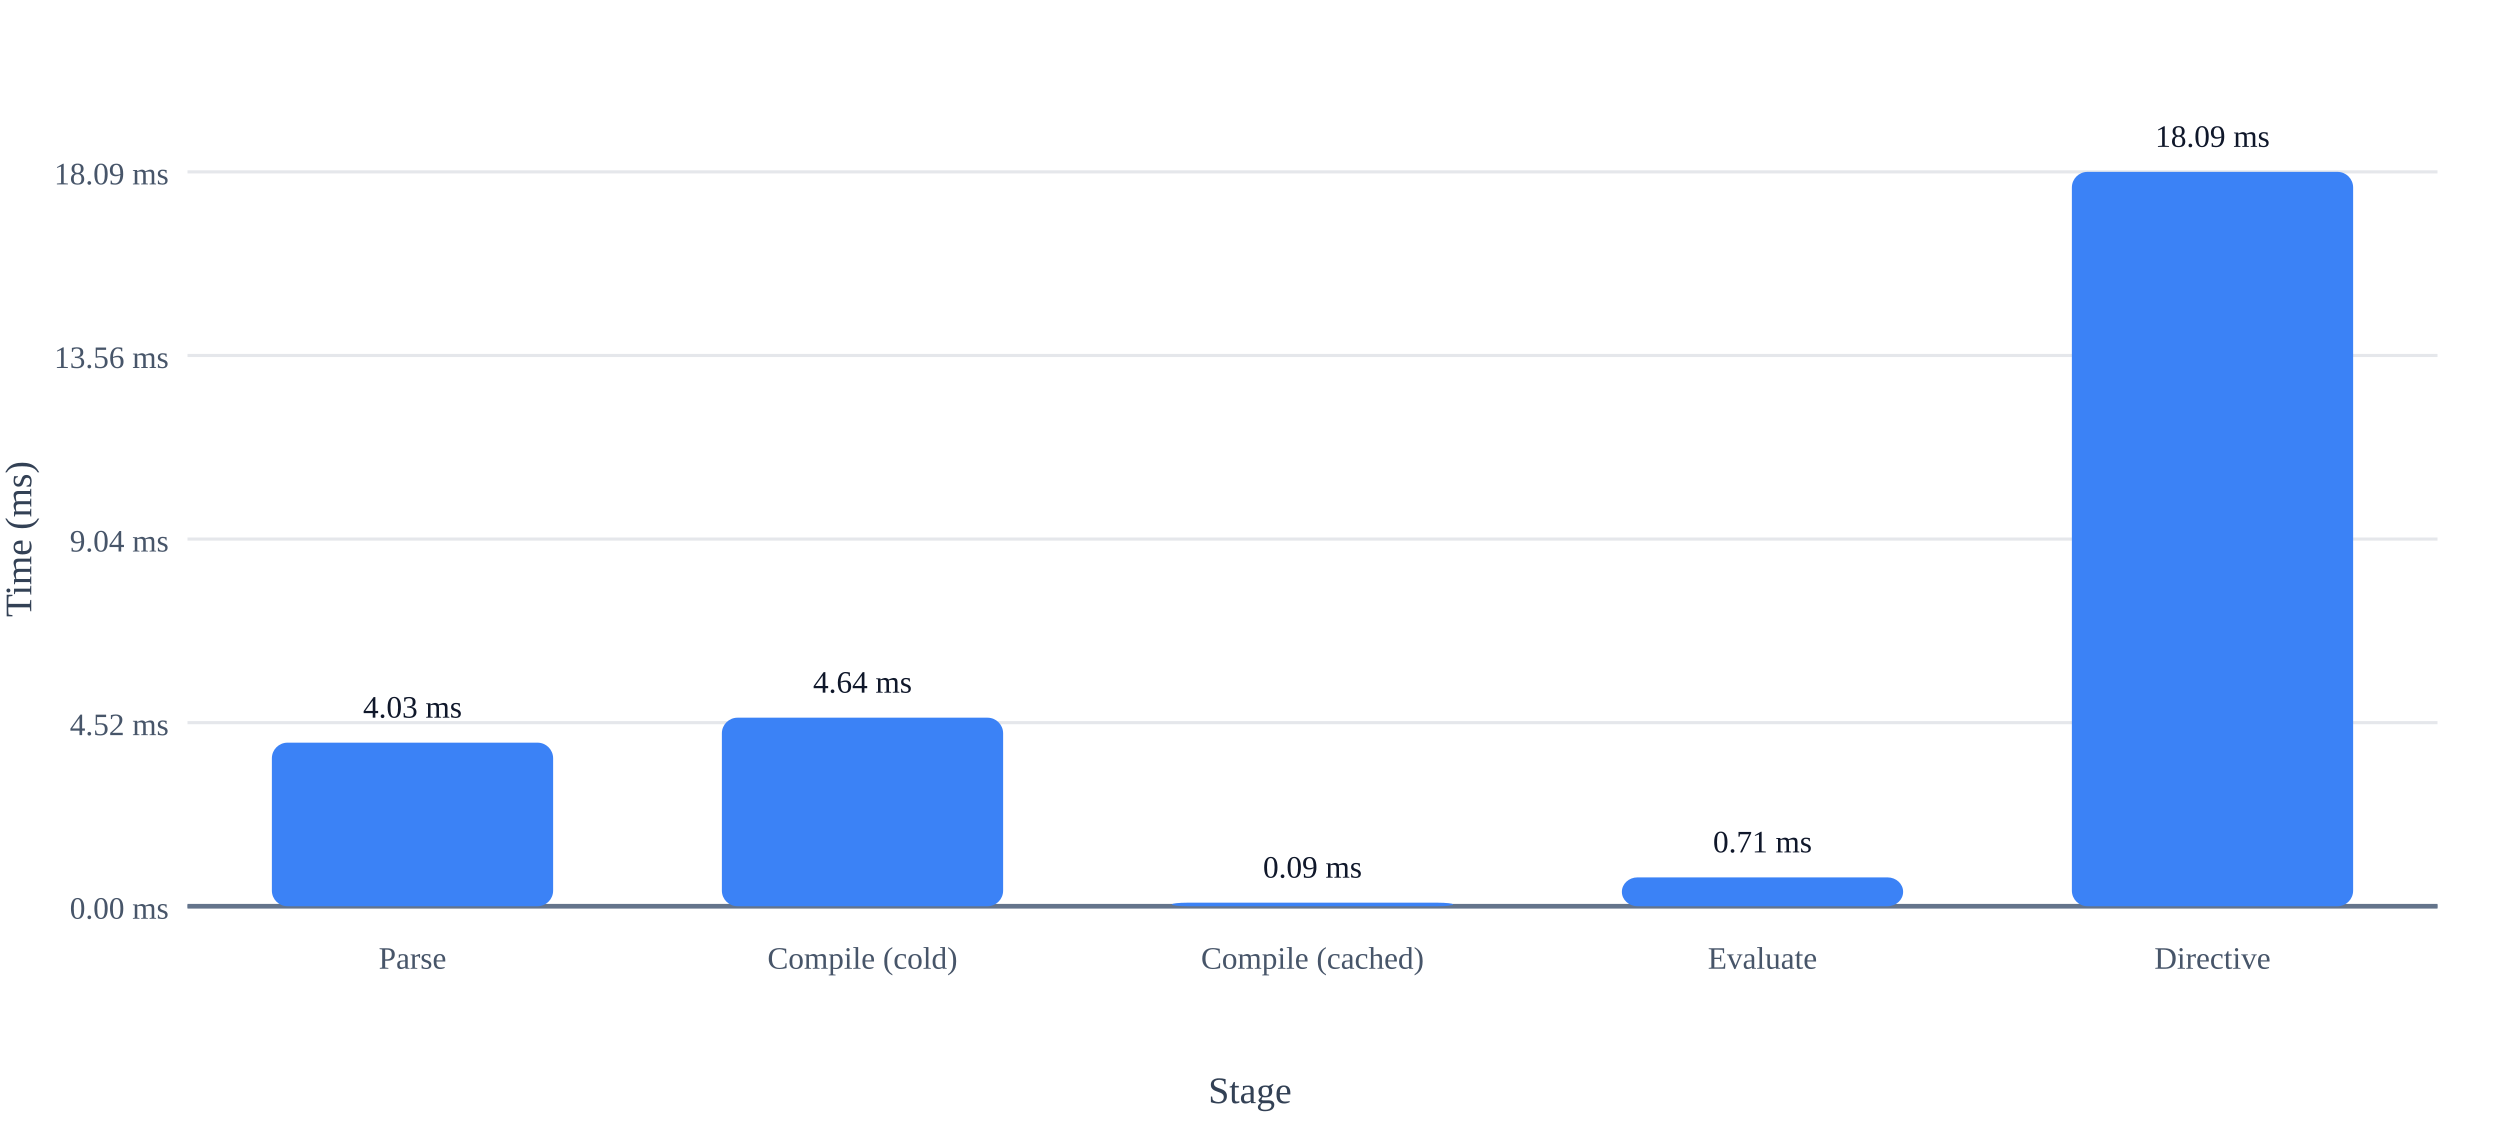
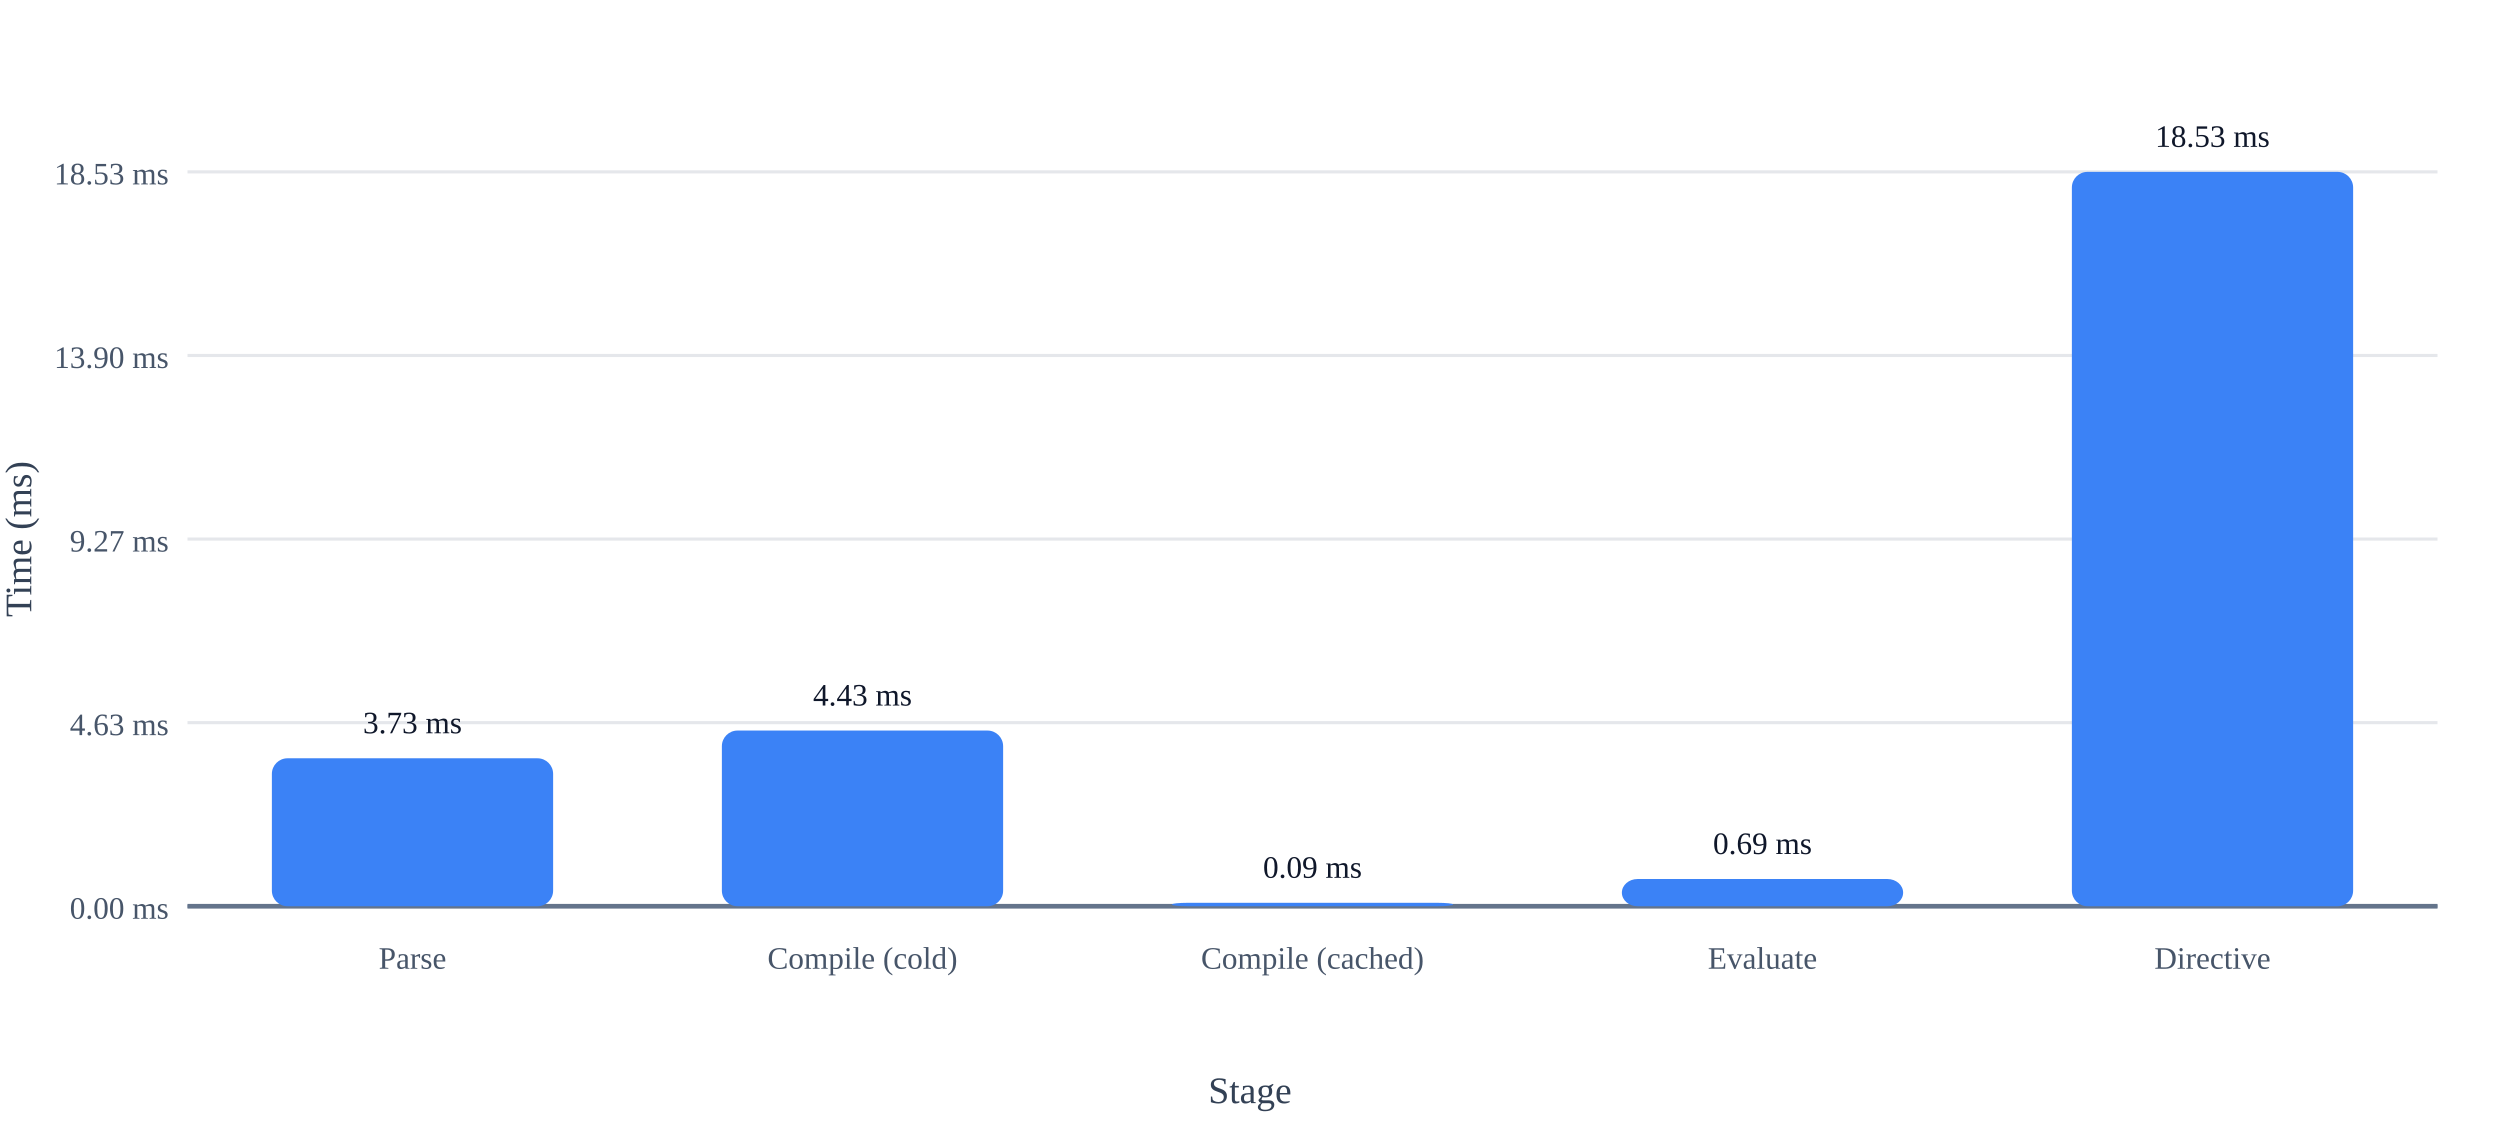
<svg xmlns="http://www.w3.org/2000/svg" width="800" height="360" viewBox="0 0 800 360">
  <rect width="100%" height="100%" fill="#ffffff" />
  <line x1="60" x2="780" y1="55" y2="55" stroke="#e5e7eb" stroke-width="1" />
  <line x1="60" x2="780" y1="113.75" y2="113.75" stroke="#e5e7eb" stroke-width="1" />
  <line x1="60" x2="780" y1="172.5" y2="172.5" stroke="#e5e7eb" stroke-width="1" />
  <line x1="60" x2="780" y1="231.25" y2="231.25" stroke="#e5e7eb" stroke-width="1" />
  <line x1="60" x2="780" y1="290" y2="290" stroke="#94a3b8" stroke-width="1" />
  <line x1="60" x2="780" y1="290" y2="290" stroke="#64748b" stroke-width="1.5" />
-   <rect x="87" y="237.651" width="90" height="52.349" rx="5" fill="#3b82f6" />
-   <text x="132" y="229.651" font-size="10" text-anchor="middle" fill="#0f172a">4.03 ms</text>
+   <rect x="87" y="242.653" width="90" height="47.347" rx="5" fill="#3b82f6" />
+   <text x="132" y="234.653" font-size="10" text-anchor="middle" fill="#0f172a">3.73 ms</text>
  <text x="132" y="310" font-size="10" text-anchor="middle" fill="#475569">Parse</text>
-   <rect x="231" y="229.661" width="90" height="60.339" rx="5" fill="#3b82f6" />
-   <text x="276" y="221.661" font-size="10" text-anchor="middle" fill="#0f172a">4.64 ms</text>
+   <rect x="231" y="233.778" width="90" height="56.222" rx="5" fill="#3b82f6" />
+   <text x="276" y="225.778" font-size="10" text-anchor="middle" fill="#0f172a">4.43 ms</text>
  <text x="276" y="310" font-size="10" text-anchor="middle" fill="#475569">Compile (cold)</text>
-   <rect x="375" y="288.857" width="90" height="1.143" rx="5" fill="#3b82f6" />
-   <text x="420" y="280.857" font-size="10" text-anchor="middle" fill="#0f172a">0.09 ms</text>
+   <rect x="375" y="288.897" width="90" height="1.103" rx="5" fill="#3b82f6" />
+   <text x="420" y="280.897" font-size="10" text-anchor="middle" fill="#0f172a">0.09 ms</text>
  <text x="420" y="310" font-size="10" text-anchor="middle" fill="#475569">Compile (cached)</text>
-   <rect x="519" y="280.762" width="90" height="9.238" rx="5" fill="#3b82f6" />
-   <text x="564" y="272.762" font-size="10" text-anchor="middle" fill="#0f172a">0.71 ms</text>
+   <rect x="519" y="281.289" width="90" height="8.711" rx="5" fill="#3b82f6" />
+   <text x="564" y="273.289" font-size="10" text-anchor="middle" fill="#0f172a">0.69 ms</text>
  <text x="564" y="310" font-size="10" text-anchor="middle" fill="#475569">Evaluate</text>
  <rect x="663" y="55" width="90" height="235" rx="5" fill="#3b82f6" />
-   <text x="708" y="47" font-size="10" text-anchor="middle" fill="#0f172a">18.09 ms</text>
+   <text x="708" y="47" font-size="10" text-anchor="middle" fill="#0f172a">18.53 ms</text>
  <text x="708" y="310" font-size="10" text-anchor="middle" fill="#475569">Directive</text>
-   <text x="54" y="59" font-size="10" text-anchor="end" fill="#475569">18.09 ms</text>
-   <text x="54" y="117.75" font-size="10" text-anchor="end" fill="#475569">13.56 ms</text>
-   <text x="54" y="176.5" font-size="10" text-anchor="end" fill="#475569">9.04 ms</text>
-   <text x="54" y="235.25" font-size="10" text-anchor="end" fill="#475569">4.52 ms</text>
+   <text x="54" y="59" font-size="10" text-anchor="end" fill="#475569">18.53 ms</text>
+   <text x="54" y="117.75" font-size="10" text-anchor="end" fill="#475569">13.90 ms</text>
+   <text x="54" y="176.5" font-size="10" text-anchor="end" fill="#475569">9.27 ms</text>
+   <text x="54" y="235.25" font-size="10" text-anchor="end" fill="#475569">4.63 ms</text>
  <text x="54" y="294" font-size="10" text-anchor="end" fill="#475569">0.00 ms</text>
  <text x="400" y="353" font-size="12" fill="#334155" text-anchor="middle">Stage</text>
  <text x="10" y="172.5" font-size="12" fill="#334155" text-anchor="middle" transform="rotate(-90 10 172.5)">Time (ms)</text>
</svg>
